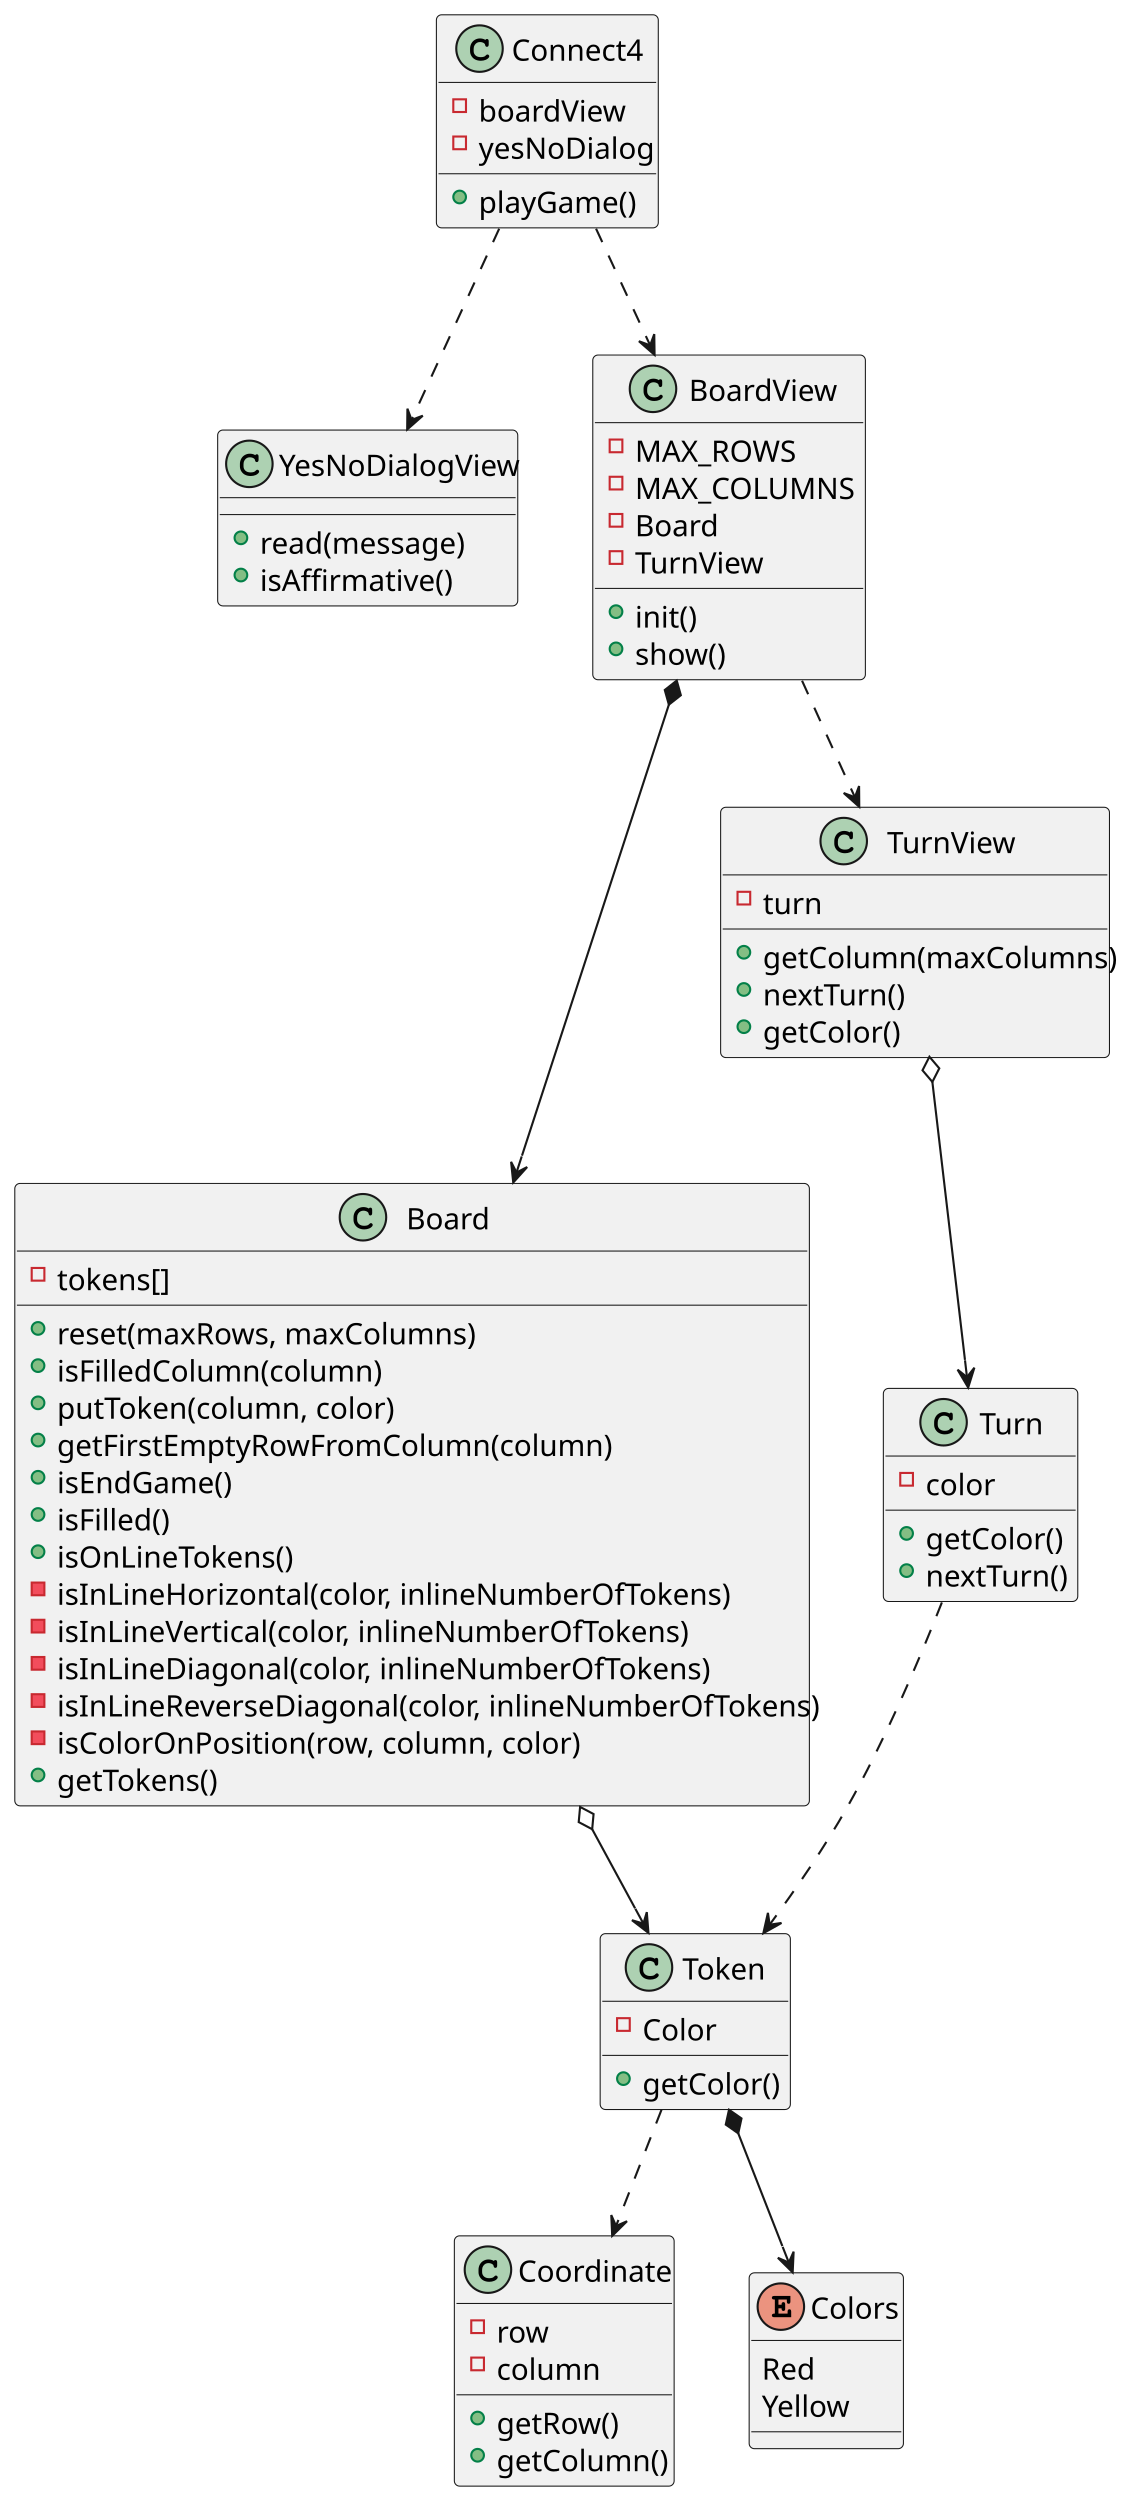
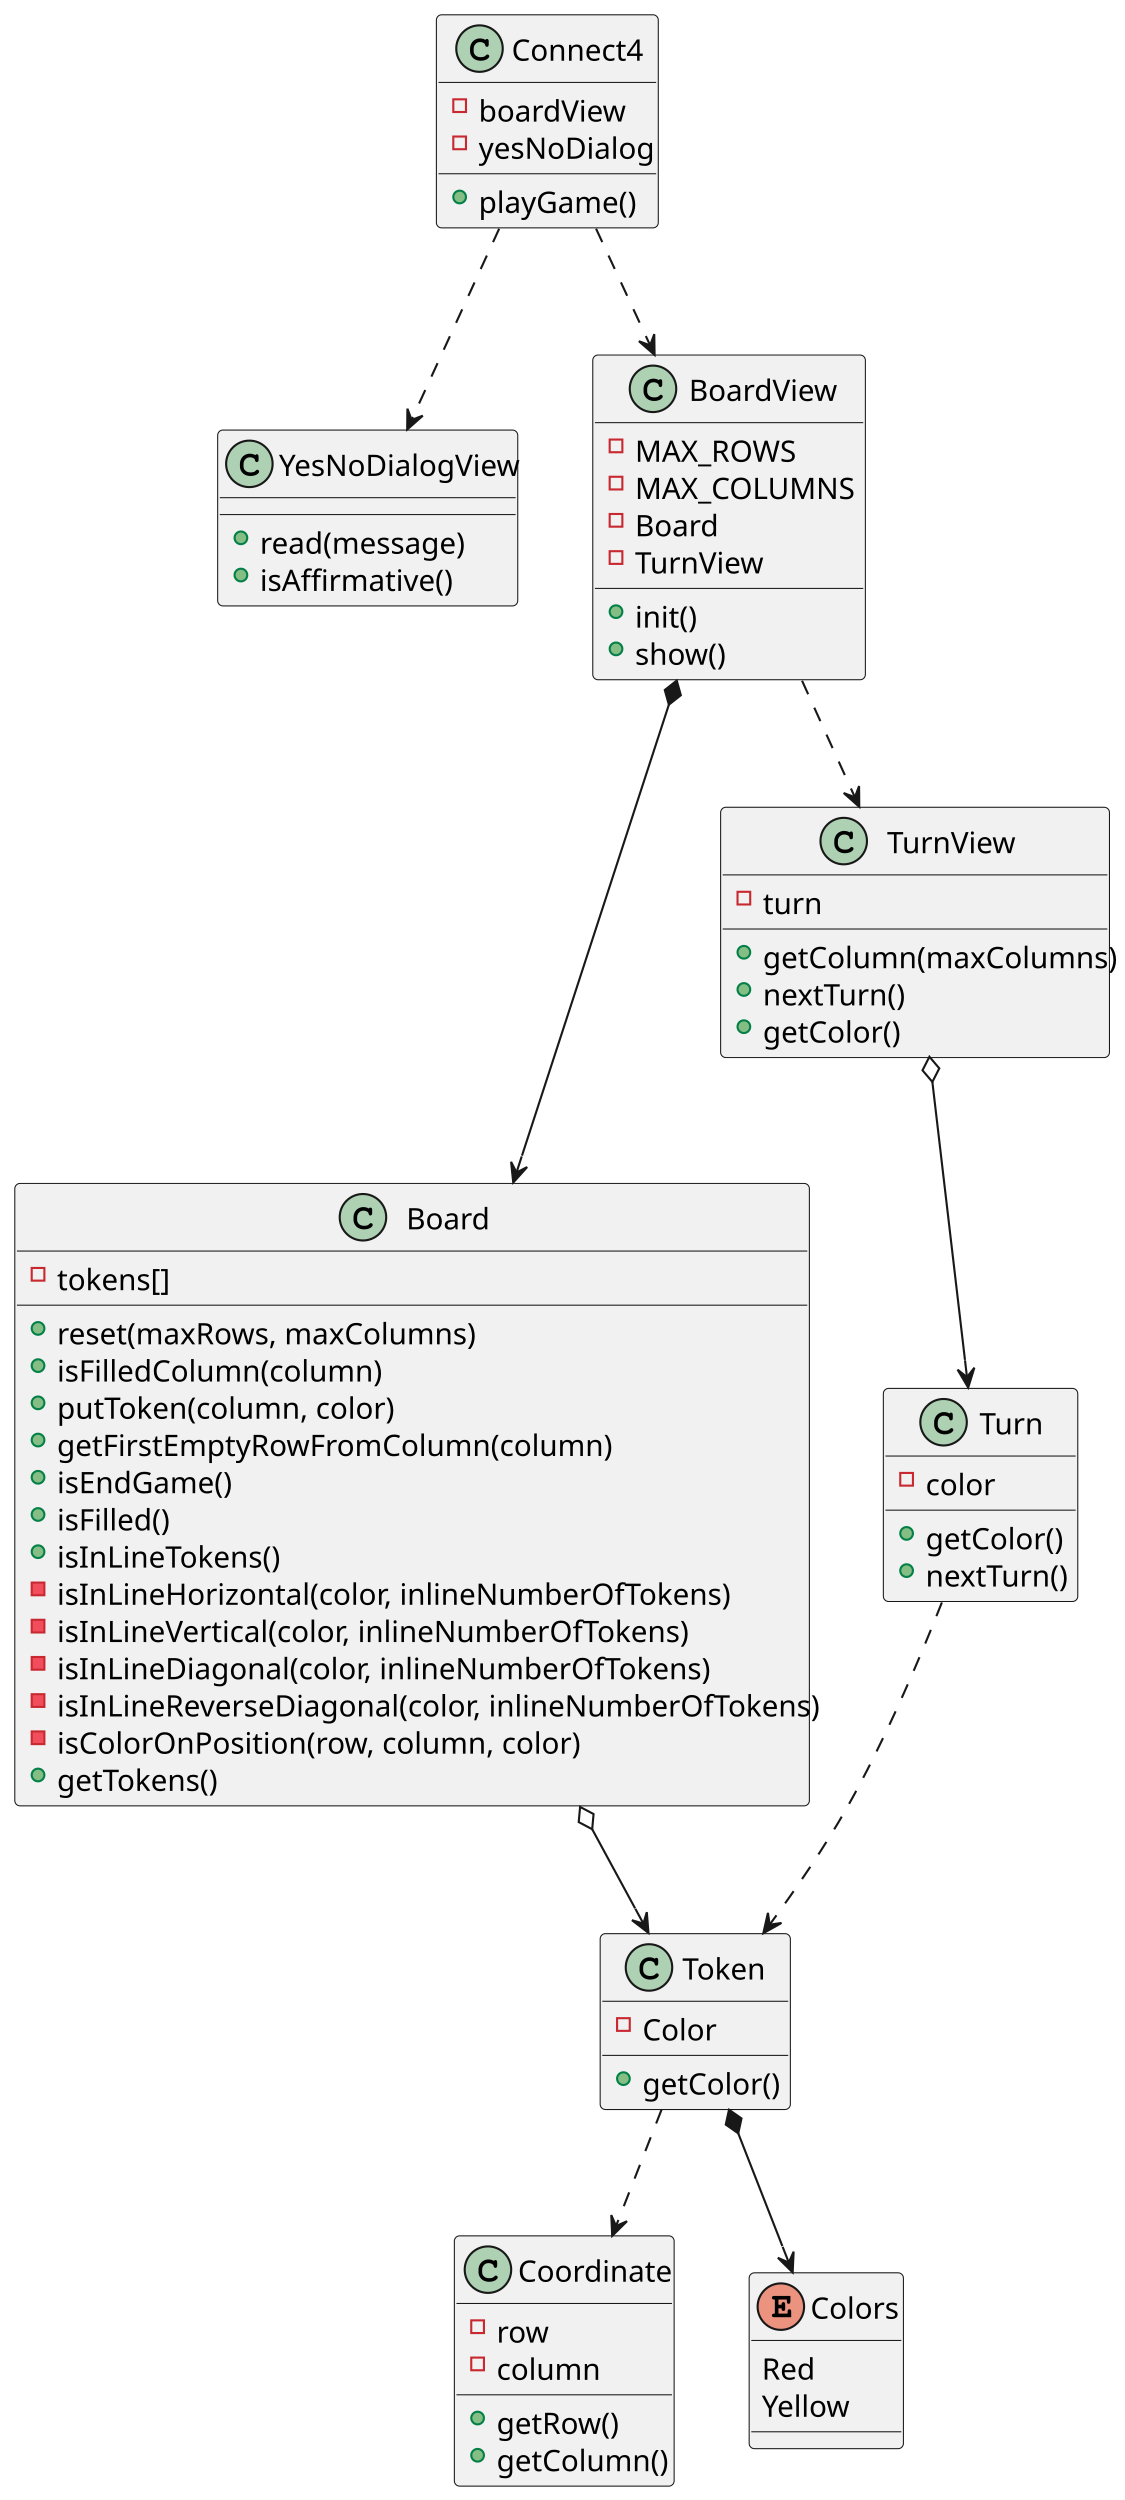
<svg xmlns="http://www.w3.org/2000/svg" contentStyleType="text/css" height="1183px" preserveAspectRatio="none" style="width:532px;height:1183px;background:#FFFFFF;" version="1.1" viewBox="0 0 532 1183" width="532px" zoomAndPan="magnify">
  <defs />
  <g>
    <g id="elem_Connect4">
      <rect codeLine="2" fill="#F1F1F1" height="100.828" id="Connect4" rx="2.5" ry="2.5" style="stroke:#181818;stroke-width:0.5;" width="105" x="206.5" y="7" />
      <ellipse cx="226.9" cy="23" fill="#ADD1B2" rx="11" ry="11" style="stroke:#181818;stroke-width:1.0;" />
      <path d="M229.666,18.875 Q229.822,18.656 230.009,18.547 Q230.197,18.438 230.416,18.438 Q230.791,18.438 231.025,18.703 Q231.259,18.953 231.259,19.562 L231.259,21.016 Q231.259,21.625 231.025,21.891 Q230.791,22.156 230.416,22.156 Q230.072,22.156 229.869,21.953 Q229.666,21.766 229.556,21.25 Q229.509,20.891 229.322,20.703 Q228.994,20.328 228.384,20.109 Q227.775,19.891 227.15,19.891 Q226.384,19.891 225.744,20.219 Q225.119,20.547 224.619,21.297 Q224.134,22.047 224.134,23.078 L224.134,24.172 Q224.134,25.406 225.025,26.234 Q225.916,27.047 227.509,27.047 Q228.447,27.047 229.103,26.797 Q229.494,26.641 229.916,26.203 Q230.181,25.938 230.322,25.859 Q230.478,25.781 230.681,25.781 Q231.009,25.781 231.259,26.047 Q231.525,26.297 231.525,26.641 Q231.525,26.984 231.181,27.391 Q230.681,27.969 229.884,28.297 Q228.806,28.75 227.509,28.75 Q225.994,28.75 224.791,28.125 Q223.806,27.625 223.119,26.562 Q222.431,25.484 222.431,24.203 L222.431,23.047 Q222.431,21.719 223.041,20.578 Q223.666,19.422 224.759,18.812 Q225.853,18.188 227.088,18.188 Q227.822,18.188 228.463,18.359 Q229.119,18.516 229.666,18.875 Z " fill="#000000" />
      <text fill="#000000" font-family="sans-serif" font-size="14" lengthAdjust="spacing" textLength="61" x="242.1" y="28.729">Connect4</text>
      <line style="stroke:#181818;stroke-width:0.5;" x1="207.5" x2="310.5" y1="39" y2="39" />
      <rect fill="none" height="6" style="stroke:#C82930;stroke-width:1.0;" width="6" x="214.5" y="47" />
      <text fill="#000000" font-family="sans-serif" font-size="14" lengthAdjust="spacing" textLength="66" x="226.5" y="57.533">boardView</text>
      <rect fill="none" height="6" style="stroke:#C82930;stroke-width:1.0;" width="6" x="214.5" y="64.609" />
      <text fill="#000000" font-family="sans-serif" font-size="14" lengthAdjust="spacing" textLength="79" x="226.5" y="75.143">yesNoDialog</text>
      <line style="stroke:#181818;stroke-width:0.5;" x1="207.5" x2="310.5" y1="82.219" y2="82.219" />
      <ellipse cx="217.5" cy="93.219" fill="#84BE84" rx="3" ry="3" style="stroke:#038048;stroke-width:1.0;" />
      <text fill="#000000" font-family="sans-serif" font-size="14" lengthAdjust="spacing" textLength="74" x="226.5" y="100.752">playGame()</text>
    </g>
    <g id="elem_YesNoDialogView">
      <rect codeLine="7" fill="#F1F1F1" height="83.219" id="YesNoDialogView" rx="2.5" ry="2.5" style="stroke:#181818;stroke-width:0.5;" width="142" x="103" y="203.5" />
      <ellipse cx="118" cy="219.5" fill="#ADD1B2" rx="11" ry="11" style="stroke:#181818;stroke-width:1.0;" />
      <path d="M120.766,215.375 Q120.922,215.156 121.109,215.047 Q121.297,214.938 121.516,214.938 Q121.891,214.938 122.125,215.203 Q122.359,215.453 122.359,216.062 L122.359,217.516 Q122.359,218.125 122.125,218.391 Q121.891,218.656 121.516,218.656 Q121.172,218.656 120.969,218.453 Q120.766,218.266 120.656,217.75 Q120.609,217.391 120.422,217.203 Q120.094,216.828 119.484,216.609 Q118.875,216.391 118.25,216.391 Q117.484,216.391 116.844,216.719 Q116.219,217.047 115.719,217.797 Q115.234,218.547 115.234,219.578 L115.234,220.672 Q115.234,221.906 116.125,222.734 Q117.016,223.547 118.609,223.547 Q119.547,223.547 120.203,223.297 Q120.594,223.141 121.016,222.703 Q121.281,222.438 121.422,222.359 Q121.578,222.281 121.781,222.281 Q122.109,222.281 122.359,222.547 Q122.625,222.797 122.625,223.141 Q122.625,223.484 122.281,223.891 Q121.781,224.469 120.984,224.797 Q119.906,225.25 118.609,225.25 Q117.094,225.25 115.891,224.625 Q114.906,224.125 114.219,223.062 Q113.531,221.984 113.531,220.703 L113.531,219.547 Q113.531,218.219 114.141,217.078 Q114.766,215.922 115.859,215.312 Q116.953,214.688 118.188,214.688 Q118.922,214.688 119.562,214.859 Q120.219,215.016 120.766,215.375 Z " fill="#000000" />
      <text fill="#000000" font-family="sans-serif" font-size="14" lengthAdjust="spacing" textLength="110" x="132" y="225.228">YesNoDialogView</text>
      <line style="stroke:#181818;stroke-width:0.5;" x1="104" x2="244" y1="235.5" y2="235.5" />
      <line style="stroke:#181818;stroke-width:0.5;" x1="104" x2="244" y1="243.5" y2="243.5" />
      <ellipse cx="114" cy="254.5" fill="#84BE84" rx="3" ry="3" style="stroke:#038048;stroke-width:1.0;" />
      <text fill="#000000" font-family="sans-serif" font-size="14" lengthAdjust="spacing" textLength="96" x="123" y="262.033">read(message)</text>
      <ellipse cx="114" cy="272.109" fill="#84BE84" rx="3" ry="3" style="stroke:#038048;stroke-width:1.0;" />
      <text fill="#000000" font-family="sans-serif" font-size="14" lengthAdjust="spacing" textLength="86" x="123" y="279.643">isAffirmative()</text>
    </g>
    <g id="elem_Board">
      <rect codeLine="11" fill="#F1F1F1" height="294.531" id="Board" rx="2.5" ry="2.5" style="stroke:#181818;stroke-width:0.5;" width="376" x="7" y="560" />
      <ellipse cx="171.75" cy="576" fill="#ADD1B2" rx="11" ry="11" style="stroke:#181818;stroke-width:1.0;" />
      <path d="M174.516,571.875 Q174.672,571.656 174.859,571.547 Q175.047,571.438 175.266,571.438 Q175.641,571.438 175.875,571.703 Q176.109,571.953 176.109,572.562 L176.109,574.016 Q176.109,574.625 175.875,574.891 Q175.641,575.156 175.266,575.156 Q174.922,575.156 174.719,574.953 Q174.516,574.766 174.406,574.25 Q174.359,573.891 174.172,573.703 Q173.844,573.328 173.234,573.109 Q172.625,572.891 172,572.891 Q171.234,572.891 170.594,573.219 Q169.969,573.547 169.469,574.297 Q168.984,575.047 168.984,576.078 L168.984,577.172 Q168.984,578.406 169.875,579.234 Q170.766,580.047 172.359,580.047 Q173.297,580.047 173.953,579.797 Q174.344,579.641 174.766,579.203 Q175.031,578.938 175.172,578.859 Q175.328,578.781 175.531,578.781 Q175.859,578.781 176.109,579.047 Q176.375,579.297 176.375,579.641 Q176.375,579.984 176.031,580.391 Q175.531,580.969 174.734,581.297 Q173.656,581.75 172.359,581.75 Q170.844,581.75 169.641,581.125 Q168.656,580.625 167.969,579.562 Q167.281,578.484 167.281,577.203 L167.281,576.047 Q167.281,574.719 167.891,573.578 Q168.516,572.422 169.609,571.812 Q170.703,571.188 171.938,571.188 Q172.672,571.188 173.312,571.359 Q173.969,571.516 174.516,571.875 Z " fill="#000000" />
      <text fill="#000000" font-family="sans-serif" font-size="14" lengthAdjust="spacing" textLength="38" x="192.25" y="581.729">Board</text>
      <line style="stroke:#181818;stroke-width:0.5;" x1="8" x2="382" y1="592" y2="592" />
      <rect fill="none" height="6" style="stroke:#C82930;stroke-width:1.0;" width="6" x="15" y="600" />
      <text fill="#000000" font-family="sans-serif" font-size="14" lengthAdjust="spacing" textLength="50" x="27" y="610.533">tokens[]</text>
      <line style="stroke:#181818;stroke-width:0.5;" x1="8" x2="382" y1="617.609" y2="617.609" />
      <ellipse cx="18" cy="628.609" fill="#84BE84" rx="3" ry="3" style="stroke:#038048;stroke-width:1.0;" />
      <text fill="#000000" font-family="sans-serif" font-size="14" lengthAdjust="spacing" textLength="189" x="27" y="636.143">reset(maxRows, maxColumns)</text>
      <ellipse cx="18" cy="646.219" fill="#84BE84" rx="3" ry="3" style="stroke:#038048;stroke-width:1.0;" />
      <text fill="#000000" font-family="sans-serif" font-size="14" lengthAdjust="spacing" textLength="147" x="27" y="653.752">isFilledColumn(column)</text>
      <ellipse cx="18" cy="663.828" fill="#84BE84" rx="3" ry="3" style="stroke:#038048;stroke-width:1.0;" />
      <text fill="#000000" font-family="sans-serif" font-size="14" lengthAdjust="spacing" textLength="154" x="27" y="671.361">putToken(column, color)</text>
      <ellipse cx="18" cy="681.438" fill="#84BE84" rx="3" ry="3" style="stroke:#038048;stroke-width:1.0;" />
      <text fill="#000000" font-family="sans-serif" font-size="14" lengthAdjust="spacing" textLength="250" x="27" y="688.971">getFirstEmptyRowFromColumn(column)</text>
      <ellipse cx="18" cy="699.047" fill="#84BE84" rx="3" ry="3" style="stroke:#038048;stroke-width:1.0;" />
      <text fill="#000000" font-family="sans-serif" font-size="14" lengthAdjust="spacing" textLength="83" x="27" y="706.58">isEndGame()</text>
      <ellipse cx="18" cy="716.656" fill="#84BE84" rx="3" ry="3" style="stroke:#038048;stroke-width:1.0;" />
      <text fill="#000000" font-family="sans-serif" font-size="14" lengthAdjust="spacing" textLength="54" x="27" y="724.189">isFilled()</text>
      <ellipse cx="18" cy="734.266" fill="#84BE84" rx="3" ry="3" style="stroke:#038048;stroke-width:1.0;" />
-       <text fill="#000000" font-family="sans-serif" font-size="14" lengthAdjust="spacing" textLength="113" x="27" y="741.799">isOnLineTokens()</text>
+       <text fill="#000000" font-family="sans-serif" font-size="14" lengthAdjust="spacing" textLength="105" x="27" y="741.799">isInLineTokens()</text>
      <rect fill="#F24D5C" height="6" style="stroke:#C82930;stroke-width:1.0;" width="6" x="15" y="748.875" />
      <text fill="#000000" font-family="sans-serif" font-size="14" lengthAdjust="spacing" textLength="303" x="27" y="759.408">isInLineHorizontal(color, inlineNumberOfTokens)</text>
      <rect fill="#F24D5C" height="6" style="stroke:#C82930;stroke-width:1.0;" width="6" x="15" y="766.484" />
      <text fill="#000000" font-family="sans-serif" font-size="14" lengthAdjust="spacing" textLength="288" x="27" y="777.018">isInLineVertical(color, inlineNumberOfTokens)</text>
      <rect fill="#F24D5C" height="6" style="stroke:#C82930;stroke-width:1.0;" width="6" x="15" y="784.094" />
      <text fill="#000000" font-family="sans-serif" font-size="14" lengthAdjust="spacing" textLength="297" x="27" y="794.627">isInLineDiagonal(color, inlineNumberOfTokens)</text>
      <rect fill="#F24D5C" height="6" style="stroke:#C82930;stroke-width:1.0;" width="6" x="15" y="801.703" />
      <text fill="#000000" font-family="sans-serif" font-size="14" lengthAdjust="spacing" textLength="350" x="27" y="812.236">isInLineReverseDiagonal(color, inlineNumberOfTokens)</text>
      <rect fill="#F24D5C" height="6" style="stroke:#C82930;stroke-width:1.0;" width="6" x="15" y="819.312" />
      <text fill="#000000" font-family="sans-serif" font-size="14" lengthAdjust="spacing" textLength="237" x="27" y="829.846">isColorOnPosition(row, column, color)</text>
      <ellipse cx="18" cy="839.922" fill="#84BE84" rx="3" ry="3" style="stroke:#038048;stroke-width:1.0;" />
      <text fill="#000000" font-family="sans-serif" font-size="14" lengthAdjust="spacing" textLength="77" x="27" y="847.455">getTokens()</text>
    </g>
    <g id="elem_BoardView">
      <rect codeLine="27" fill="#F1F1F1" height="153.656" id="BoardView" rx="2.5" ry="2.5" style="stroke:#181818;stroke-width:0.5;" width="129" x="280.5" y="168" />
      <ellipse cx="309" cy="184" fill="#ADD1B2" rx="11" ry="11" style="stroke:#181818;stroke-width:1.0;" />
      <path d="M311.766,179.875 Q311.922,179.656 312.109,179.547 Q312.297,179.438 312.516,179.438 Q312.891,179.438 313.125,179.703 Q313.359,179.953 313.359,180.562 L313.359,182.016 Q313.359,182.625 313.125,182.891 Q312.891,183.156 312.516,183.156 Q312.172,183.156 311.969,182.953 Q311.766,182.766 311.656,182.25 Q311.609,181.891 311.422,181.703 Q311.094,181.328 310.484,181.109 Q309.875,180.891 309.25,180.891 Q308.484,180.891 307.844,181.219 Q307.219,181.547 306.719,182.297 Q306.234,183.047 306.234,184.078 L306.234,185.172 Q306.234,186.406 307.125,187.234 Q308.016,188.047 309.609,188.047 Q310.547,188.047 311.203,187.797 Q311.594,187.641 312.016,187.203 Q312.281,186.938 312.422,186.859 Q312.578,186.781 312.781,186.781 Q313.109,186.781 313.359,187.047 Q313.625,187.297 313.625,187.641 Q313.625,187.984 313.281,188.391 Q312.781,188.969 311.984,189.297 Q310.906,189.75 309.609,189.75 Q308.094,189.75 306.891,189.125 Q305.906,188.625 305.219,187.562 Q304.531,186.484 304.531,185.203 L304.531,184.047 Q304.531,182.719 305.141,181.578 Q305.766,180.422 306.859,179.812 Q307.953,179.188 309.188,179.188 Q309.922,179.188 310.562,179.359 Q311.219,179.516 311.766,179.875 Z " fill="#000000" />
      <text fill="#000000" font-family="sans-serif" font-size="14" lengthAdjust="spacing" textLength="67" x="326" y="189.728">BoardView</text>
      <line style="stroke:#181818;stroke-width:0.5;" x1="281.5" x2="408.5" y1="200" y2="200" />
      <rect fill="none" height="6" style="stroke:#C82930;stroke-width:1.0;" width="6" x="288.5" y="208" />
      <text fill="#000000" font-family="sans-serif" font-size="14" lengthAdjust="spacing" textLength="79" x="300.5" y="218.533">MAX_ROWS</text>
      <rect fill="none" height="6" style="stroke:#C82930;stroke-width:1.0;" width="6" x="288.5" y="225.609" />
      <text fill="#000000" font-family="sans-serif" font-size="14" lengthAdjust="spacing" textLength="103" x="300.5" y="236.143">MAX_COLUMNS</text>
      <rect fill="none" height="6" style="stroke:#C82930;stroke-width:1.0;" width="6" x="288.5" y="243.219" />
      <text fill="#000000" font-family="sans-serif" font-size="14" lengthAdjust="spacing" textLength="38" x="300.5" y="253.752">Board</text>
      <rect fill="none" height="6" style="stroke:#C82930;stroke-width:1.0;" width="6" x="288.5" y="260.828" />
      <text fill="#000000" font-family="sans-serif" font-size="14" lengthAdjust="spacing" textLength="59" x="300.5" y="271.361">TurnView</text>
      <line style="stroke:#181818;stroke-width:0.5;" x1="281.5" x2="408.5" y1="278.438" y2="278.438" />
      <ellipse cx="291.5" cy="289.438" fill="#84BE84" rx="3" ry="3" style="stroke:#038048;stroke-width:1.0;" />
      <text fill="#000000" font-family="sans-serif" font-size="14" lengthAdjust="spacing" textLength="28" x="300.5" y="296.971">init()</text>
      <ellipse cx="291.5" cy="307.047" fill="#84BE84" rx="3" ry="3" style="stroke:#038048;stroke-width:1.0;" />
      <text fill="#000000" font-family="sans-serif" font-size="14" lengthAdjust="spacing" textLength="42" x="300.5" y="314.58">show()</text>
    </g>
    <g id="elem_Coordinate">
      <rect codeLine="35" fill="#F1F1F1" height="118.438" id="Coordinate" rx="2.5" ry="2.5" style="stroke:#181818;stroke-width:0.5;" width="104" x="215" y="1058" />
      <ellipse cx="230.9" cy="1074" fill="#ADD1B2" rx="11" ry="11" style="stroke:#181818;stroke-width:1.0;" />
      <path d="M233.666,1069.875 Q233.822,1069.656 234.009,1069.547 Q234.197,1069.438 234.416,1069.438 Q234.791,1069.438 235.025,1069.703 Q235.259,1069.953 235.259,1070.562 L235.259,1072.016 Q235.259,1072.625 235.025,1072.891 Q234.791,1073.156 234.416,1073.156 Q234.072,1073.156 233.869,1072.953 Q233.666,1072.766 233.556,1072.25 Q233.509,1071.891 233.322,1071.703 Q232.994,1071.328 232.384,1071.109 Q231.775,1070.891 231.15,1070.891 Q230.384,1070.891 229.744,1071.219 Q229.119,1071.547 228.619,1072.297 Q228.134,1073.047 228.134,1074.078 L228.134,1075.172 Q228.134,1076.406 229.025,1077.234 Q229.916,1078.047 231.509,1078.047 Q232.447,1078.047 233.103,1077.797 Q233.494,1077.641 233.916,1077.203 Q234.181,1076.938 234.322,1076.859 Q234.478,1076.781 234.681,1076.781 Q235.009,1076.781 235.259,1077.047 Q235.525,1077.297 235.525,1077.641 Q235.525,1077.984 235.181,1078.391 Q234.681,1078.969 233.884,1079.297 Q232.806,1079.75 231.509,1079.75 Q229.994,1079.75 228.791,1079.125 Q227.806,1078.625 227.119,1077.562 Q226.431,1076.484 226.431,1075.203 L226.431,1074.047 Q226.431,1072.719 227.041,1071.578 Q227.666,1070.422 228.759,1069.812 Q229.853,1069.188 231.088,1069.188 Q231.822,1069.188 232.463,1069.359 Q233.119,1069.516 233.666,1069.875 Z " fill="#000000" />
      <text fill="#000000" font-family="sans-serif" font-size="14" lengthAdjust="spacing" textLength="70" x="245.1" y="1079.728">Coordinate</text>
      <line style="stroke:#181818;stroke-width:0.5;" x1="216" x2="318" y1="1090" y2="1090" />
      <rect fill="none" height="6" style="stroke:#C82930;stroke-width:1.0;" width="6" x="223" y="1098" />
      <text fill="#000000" font-family="sans-serif" font-size="14" lengthAdjust="spacing" textLength="22" x="235" y="1108.533">row</text>
      <rect fill="none" height="6" style="stroke:#C82930;stroke-width:1.0;" width="6" x="223" y="1115.609" />
      <text fill="#000000" font-family="sans-serif" font-size="14" lengthAdjust="spacing" textLength="45" x="235" y="1126.143">column</text>
      <line style="stroke:#181818;stroke-width:0.5;" x1="216" x2="318" y1="1133.219" y2="1133.219" />
      <ellipse cx="226" cy="1144.219" fill="#84BE84" rx="3" ry="3" style="stroke:#038048;stroke-width:1.0;" />
      <text fill="#000000" font-family="sans-serif" font-size="14" lengthAdjust="spacing" textLength="57" x="235" y="1151.752">getRow()</text>
      <ellipse cx="226" cy="1161.828" fill="#84BE84" rx="3" ry="3" style="stroke:#038048;stroke-width:1.0;" />
      <text fill="#000000" font-family="sans-serif" font-size="14" lengthAdjust="spacing" textLength="78" x="235" y="1169.361">getColumn()</text>
    </g>
    <g id="elem_Token">
      <rect codeLine="41" fill="#F1F1F1" height="83.219" id="Token" rx="2.5" ry="2.5" style="stroke:#181818;stroke-width:0.5;" width="90" x="284" y="915" />
      <ellipse cx="307.1" cy="931" fill="#ADD1B2" rx="11" ry="11" style="stroke:#181818;stroke-width:1.0;" />
      <path d="M309.866,926.875 Q310.022,926.656 310.209,926.547 Q310.397,926.438 310.616,926.438 Q310.991,926.438 311.225,926.703 Q311.459,926.953 311.459,927.562 L311.459,929.016 Q311.459,929.625 311.225,929.891 Q310.991,930.156 310.616,930.156 Q310.272,930.156 310.069,929.953 Q309.866,929.766 309.756,929.25 Q309.709,928.891 309.522,928.703 Q309.194,928.328 308.584,928.109 Q307.975,927.891 307.35,927.891 Q306.584,927.891 305.944,928.219 Q305.319,928.547 304.819,929.297 Q304.334,930.047 304.334,931.078 L304.334,932.172 Q304.334,933.406 305.225,934.234 Q306.116,935.047 307.709,935.047 Q308.647,935.047 309.303,934.797 Q309.694,934.641 310.116,934.203 Q310.381,933.938 310.522,933.859 Q310.678,933.781 310.881,933.781 Q311.209,933.781 311.459,934.047 Q311.725,934.297 311.725,934.641 Q311.725,934.984 311.381,935.391 Q310.881,935.969 310.084,936.297 Q309.006,936.75 307.709,936.75 Q306.194,936.75 304.991,936.125 Q304.006,935.625 303.319,934.562 Q302.631,933.484 302.631,932.203 L302.631,931.047 Q302.631,929.719 303.241,928.578 Q303.866,927.422 304.959,926.812 Q306.053,926.188 307.288,926.188 Q308.022,926.188 308.663,926.359 Q309.319,926.516 309.866,926.875 Z " fill="#000000" />
      <text fill="#000000" font-family="sans-serif" font-size="14" lengthAdjust="spacing" textLength="40" x="322.9" y="936.729">Token</text>
      <line style="stroke:#181818;stroke-width:0.5;" x1="285" x2="373" y1="947" y2="947" />
      <rect fill="none" height="6" style="stroke:#C82930;stroke-width:1.0;" width="6" x="292" y="955" />
      <text fill="#000000" font-family="sans-serif" font-size="14" lengthAdjust="spacing" textLength="34" x="304" y="965.533">Color</text>
      <line style="stroke:#181818;stroke-width:0.5;" x1="285" x2="373" y1="972.609" y2="972.609" />
      <ellipse cx="295" cy="983.609" fill="#84BE84" rx="3" ry="3" style="stroke:#038048;stroke-width:1.0;" />
      <text fill="#000000" font-family="sans-serif" font-size="14" lengthAdjust="spacing" textLength="64" x="304" y="991.143">getColor()</text>
    </g>
    <g id="elem_TurnView">
      <rect codeLine="45" fill="#F1F1F1" height="118.438" id="TurnView" rx="2.5" ry="2.5" style="stroke:#181818;stroke-width:0.5;" width="184" x="341" y="382" />
      <ellipse cx="399.25" cy="398" fill="#ADD1B2" rx="11" ry="11" style="stroke:#181818;stroke-width:1.0;" />
      <path d="M402.016,393.875 Q402.172,393.656 402.359,393.547 Q402.547,393.438 402.766,393.438 Q403.141,393.438 403.375,393.703 Q403.609,393.953 403.609,394.562 L403.609,396.016 Q403.609,396.625 403.375,396.891 Q403.141,397.156 402.766,397.156 Q402.422,397.156 402.219,396.953 Q402.016,396.766 401.906,396.25 Q401.859,395.891 401.672,395.703 Q401.344,395.328 400.734,395.109 Q400.125,394.891 399.5,394.891 Q398.734,394.891 398.094,395.219 Q397.469,395.547 396.969,396.297 Q396.484,397.047 396.484,398.078 L396.484,399.172 Q396.484,400.406 397.375,401.234 Q398.266,402.047 399.859,402.047 Q400.797,402.047 401.453,401.797 Q401.844,401.641 402.266,401.203 Q402.531,400.938 402.672,400.859 Q402.828,400.781 403.031,400.781 Q403.359,400.781 403.609,401.047 Q403.875,401.297 403.875,401.641 Q403.875,401.984 403.531,402.391 Q403.031,402.969 402.234,403.297 Q401.156,403.75 399.859,403.75 Q398.344,403.75 397.141,403.125 Q396.156,402.625 395.469,401.562 Q394.781,400.484 394.781,399.203 L394.781,398.047 Q394.781,396.719 395.391,395.578 Q396.016,394.422 397.109,393.812 Q398.203,393.188 399.438,393.188 Q400.172,393.188 400.812,393.359 Q401.469,393.516 402.016,393.875 Z " fill="#000000" />
      <text fill="#000000" font-family="sans-serif" font-size="14" lengthAdjust="spacing" textLength="59" x="419.75" y="403.728">TurnView</text>
      <line style="stroke:#181818;stroke-width:0.5;" x1="342" x2="524" y1="414" y2="414" />
      <rect fill="none" height="6" style="stroke:#C82930;stroke-width:1.0;" width="6" x="349" y="422" />
      <text fill="#000000" font-family="sans-serif" font-size="14" lengthAdjust="spacing" textLength="25" x="361" y="432.533">turn</text>
      <line style="stroke:#181818;stroke-width:0.5;" x1="342" x2="524" y1="439.609" y2="439.609" />
      <ellipse cx="352" cy="450.609" fill="#84BE84" rx="3" ry="3" style="stroke:#038048;stroke-width:1.0;" />
      <text fill="#000000" font-family="sans-serif" font-size="14" lengthAdjust="spacing" textLength="158" x="361" y="458.143">getColumn(maxColumns)</text>
      <ellipse cx="352" cy="468.219" fill="#84BE84" rx="3" ry="3" style="stroke:#038048;stroke-width:1.0;" />
      <text fill="#000000" font-family="sans-serif" font-size="14" lengthAdjust="spacing" textLength="66" x="361" y="475.752">nextTurn()</text>
      <ellipse cx="352" cy="485.828" fill="#84BE84" rx="3" ry="3" style="stroke:#038048;stroke-width:1.0;" />
      <text fill="#000000" font-family="sans-serif" font-size="14" lengthAdjust="spacing" textLength="64" x="361" y="493.361">getColor()</text>
    </g>
    <g id="elem_Turn">
      <rect codeLine="52" fill="#F1F1F1" height="100.828" id="Turn" rx="2.5" ry="2.5" style="stroke:#181818;stroke-width:0.5;" width="92" x="418" y="657" />
      <ellipse cx="446.5" cy="673" fill="#ADD1B2" rx="11" ry="11" style="stroke:#181818;stroke-width:1.0;" />
      <path d="M449.266,668.875 Q449.422,668.656 449.609,668.547 Q449.797,668.438 450.016,668.438 Q450.391,668.438 450.625,668.703 Q450.859,668.953 450.859,669.562 L450.859,671.016 Q450.859,671.625 450.625,671.891 Q450.391,672.156 450.016,672.156 Q449.672,672.156 449.469,671.953 Q449.266,671.766 449.156,671.25 Q449.109,670.891 448.922,670.703 Q448.594,670.328 447.984,670.109 Q447.375,669.891 446.75,669.891 Q445.984,669.891 445.344,670.219 Q444.719,670.547 444.219,671.297 Q443.734,672.047 443.734,673.078 L443.734,674.172 Q443.734,675.406 444.625,676.234 Q445.516,677.047 447.109,677.047 Q448.047,677.047 448.703,676.797 Q449.094,676.641 449.516,676.203 Q449.781,675.938 449.922,675.859 Q450.078,675.781 450.281,675.781 Q450.609,675.781 450.859,676.047 Q451.125,676.297 451.125,676.641 Q451.125,676.984 450.781,677.391 Q450.281,677.969 449.484,678.297 Q448.406,678.75 447.109,678.75 Q445.594,678.75 444.391,678.125 Q443.406,677.625 442.719,676.562 Q442.031,675.484 442.031,674.203 L442.031,673.047 Q442.031,671.719 442.641,670.578 Q443.266,669.422 444.359,668.812 Q445.453,668.188 446.688,668.188 Q447.422,668.188 448.062,668.359 Q448.719,668.516 449.266,668.875 Z " fill="#000000" />
      <text fill="#000000" font-family="sans-serif" font-size="14" lengthAdjust="spacing" textLength="30" x="463.5" y="678.729">Turn</text>
      <line style="stroke:#181818;stroke-width:0.5;" x1="419" x2="509" y1="689" y2="689" />
      <rect fill="none" height="6" style="stroke:#C82930;stroke-width:1.0;" width="6" x="426" y="697" />
      <text fill="#000000" font-family="sans-serif" font-size="14" lengthAdjust="spacing" textLength="31" x="438" y="707.533">color</text>
      <line style="stroke:#181818;stroke-width:0.5;" x1="419" x2="509" y1="714.609" y2="714.609" />
      <ellipse cx="429" cy="725.609" fill="#84BE84" rx="3" ry="3" style="stroke:#038048;stroke-width:1.0;" />
      <text fill="#000000" font-family="sans-serif" font-size="14" lengthAdjust="spacing" textLength="64" x="438" y="733.143">getColor()</text>
      <ellipse cx="429" cy="743.219" fill="#84BE84" rx="3" ry="3" style="stroke:#038048;stroke-width:1.0;" />
      <text fill="#000000" font-family="sans-serif" font-size="14" lengthAdjust="spacing" textLength="66" x="438" y="750.752">nextTurn()</text>
    </g>
    <g id="elem_Colors">
      <rect codeLine="58" fill="#F1F1F1" height="83.219" id="Colors" rx="2.5" ry="2.5" style="stroke:#181818;stroke-width:0.5;" width="73" x="354.5" y="1075.5" />
      <ellipse cx="369.5" cy="1091.5" fill="#EB937F" rx="11" ry="11" style="stroke:#181818;stroke-width:1.0;" />
      <path d="M368.359,1092.297 L368.359,1094.797 L372.688,1094.797 L372.688,1093.875 Q372.688,1093.266 372.922,1093 Q373.172,1092.734 373.547,1092.734 Q373.922,1092.734 374.156,1093 Q374.391,1093.266 374.391,1093.875 L374.391,1096.5 L366.391,1096.5 Q365.766,1096.5 365.5,1096.266 Q365.25,1096.031 365.25,1095.641 Q365.25,1095.266 365.516,1095.031 Q365.781,1094.797 366.391,1094.797 L366.656,1094.797 L366.656,1088.141 L366.391,1088.141 Q365.766,1088.141 365.5,1087.906 Q365.25,1087.672 365.25,1087.281 Q365.25,1086.906 365.5,1086.672 Q365.766,1086.438 366.391,1086.438 L374.016,1086.438 L374.016,1089.031 Q374.016,1089.641 373.781,1089.906 Q373.562,1090.156 373.172,1090.156 Q372.797,1090.156 372.562,1089.906 Q372.328,1089.641 372.328,1089.031 L372.328,1088.141 L368.359,1088.141 L368.359,1090.594 L369.844,1090.594 Q369.844,1089.938 369.969,1089.75 Q370.234,1089.344 370.703,1089.344 Q371.078,1089.344 371.312,1089.609 Q371.547,1089.859 371.547,1090.469 L371.547,1092.438 Q371.547,1092.984 371.422,1093.172 Q371.156,1093.562 370.703,1093.562 Q370.234,1093.562 369.969,1093.156 Q369.844,1092.969 369.844,1092.297 L368.359,1092.297 Z " fill="#000000" />
      <text fill="#000000" font-family="sans-serif" font-size="14" lengthAdjust="spacing" textLength="41" x="383.5" y="1097.228">Colors</text>
      <line style="stroke:#181818;stroke-width:0.5;" x1="355.5" x2="426.5" y1="1107.5" y2="1107.5" />
      <text fill="#000000" font-family="sans-serif" font-size="14" lengthAdjust="spacing" textLength="26" x="360.5" y="1126.033">Red</text>
      <text fill="#000000" font-family="sans-serif" font-size="14" lengthAdjust="spacing" textLength="40" x="360.5" y="1143.643">Yellow</text>
      <line style="stroke:#181818;stroke-width:0.5;" x1="355.5" x2="426.5" y1="1150.719" y2="1150.719" />
    </g>
    <g id="link_Connect4_BoardView">
      <path codeLine="63" d="M282.05,108.21 C289.89,125.13 298.87,144.5 307.55,163.21 " fill="none" id="Connect4-to-BoardView" style="stroke:#181818;stroke-width:1.0;stroke-dasharray:7.0,7.0;" />
      <polygon fill="#181818" points="309.74,167.95,309.594,158.102,307.642,163.411,302.333,161.459,309.74,167.95" style="stroke:#181818;stroke-width:1.0;" />
    </g>
    <g id="link_Connect4_YesNoDialogView">
      <path codeLine="64" d="M236.22,108.21 C223.34,136.31 207.36,171.19 194.82,198.56 " fill="none" id="Connect4-to-YesNoDialogView" style="stroke:#181818;stroke-width:1.0;stroke-dasharray:7.0,7.0;" />
      <polygon fill="#181818" points="192.68,203.23,200.063,196.711,194.761,198.684,192.788,193.382,192.68,203.23" style="stroke:#181818;stroke-width:1.0;" />
    </g>
    <g id="link_BoardView_Board">
      <path codeLine="66" d="M316.51,333.449 C316.51,333.449 270.19,475.67 247,546.86 " fill="none" id="BoardView-Board" style="stroke:#181818;stroke-width:1.0;" />
      <polygon fill="#181818" points="242.86,559.57,249.453,552.253,244.41,554.816,241.847,549.773,242.86,559.57" style="stroke:#181818;stroke-width:1.0;" />
      <line style="stroke:#181818;stroke-width:1.0;" x1="244.41" x2="246.885" y1="554.816" y2="547.21" />
      <polygon fill="#181818" points="320.23,322.04,314.567,326.505,316.51,333.449,322.173,328.984,320.23,322.04" style="stroke:#181818;stroke-width:1.0;" />
    </g>
    <g id="link_BoardView_TurnView">
      <path codeLine="67" d="M379.53,322.12 C387.76,340.26 396.45,359.43 404.38,376.92 " fill="none" id="BoardView-to-TurnView" style="stroke:#181818;stroke-width:1.0;stroke-dasharray:7.0,7.0;" />
      <polygon fill="#181818" points="406.6,381.8,406.517,371.952,404.531,377.248,399.234,375.262,406.6,381.8" style="stroke:#181818;stroke-width:1.0;" />
    </g>
    <g id="link_TurnView_Turn">
      <path codeLine="68" d="M441.197,511.968 C441.197,511.968 452.02,604.28 456.62,643.5 " fill="none" id="TurnView-Turn" style="stroke:#181818;stroke-width:1.0;" />
      <polygon fill="#181818" points="458.15,656.6,461.075,647.195,457.568,651.634,453.129,648.127,458.15,656.6" style="stroke:#181818;stroke-width:1.0;" />
      <line style="stroke:#181818;stroke-width:1.0;" x1="457.568" x2="456.64" y1="651.634" y2="643.69" />
      <polygon fill="none" points="439.8,500.05,436.526,506.475,441.197,511.968,444.471,505.543,439.8,500.05" style="stroke:#181818;stroke-width:1.0;" />
    </g>
    <g id="link_Board_Token">
      <path codeLine="70" d="M280.222,865.588 C280.222,865.588 294.48,891.88 300.53,903.03 " fill="none" id="Board-Token" style="stroke:#181818;stroke-width:1.0;" />
      <polygon fill="#181818" points="306.84,914.64,306.064,904.822,304.456,910.245,299.032,908.636,306.84,914.64" style="stroke:#181818;stroke-width:1.0;" />
      <line style="stroke:#181818;stroke-width:1.0;" x1="304.456" x2="300.64" y1="910.245" y2="903.22" />
      <polygon fill="none" points="274.5,855.04,273.845,862.221,280.222,865.588,280.877,858.407,274.5,855.04" style="stroke:#181818;stroke-width:1.0;" />
    </g>
    <g id="link_Turn_Token">
      <path codeLine="72" d="M445.7,758.27 C434.29,787.23 418.49,824.02 401,855 C390.3,873.95 376.78,893.66 364.35,910.55 " fill="none" id="Turn-to-Token" style="stroke:#181818;stroke-width:1.0;stroke-dasharray:7.0,7.0;" />
      <polygon fill="#181818" points="361.22,914.78,369.801,909.946,364.204,910.768,363.382,905.171,361.22,914.78" style="stroke:#181818;stroke-width:1.0;" />
    </g>
    <g id="link_Token_Colors">
      <path codeLine="75" d="M349.338,1009.497 C349.338,1009.497 363.65,1046.07 370.22,1062.87 " fill="none" id="Token-Colors" style="stroke:#181818;stroke-width:1.0;" />
      <polygon fill="#181818" points="375.09,1075.32,375.544,1065.482,373.272,1070.662,368.091,1068.39,375.09,1075.32" style="stroke:#181818;stroke-width:1.0;" />
      <line style="stroke:#181818;stroke-width:1.0;" x1="373.272" x2="370.35" y1="1070.662" y2="1063.215" />
      <polygon fill="#181818" points="344.97,998.32,343.428,1005.364,349.338,1009.497,350.88,1002.452,344.97,998.32" style="stroke:#181818;stroke-width:1.0;" />
    </g>
    <g id="link_Token_Coordinate">
      <path codeLine="76" d="M313.03,998.32 C306.48,1015.06 298.75,1034.82 291.52,1053.32 " fill="none" id="Token-to-Coordinate" style="stroke:#181818;stroke-width:1.0;stroke-dasharray:7.0,7.0;" />
      <polygon fill="#181818" points="289.69,1058,296.703,1051.084,291.517,1053.346,289.256,1048.161,289.69,1058" style="stroke:#181818;stroke-width:1.0;" />
    </g>
  </g>
</svg>
